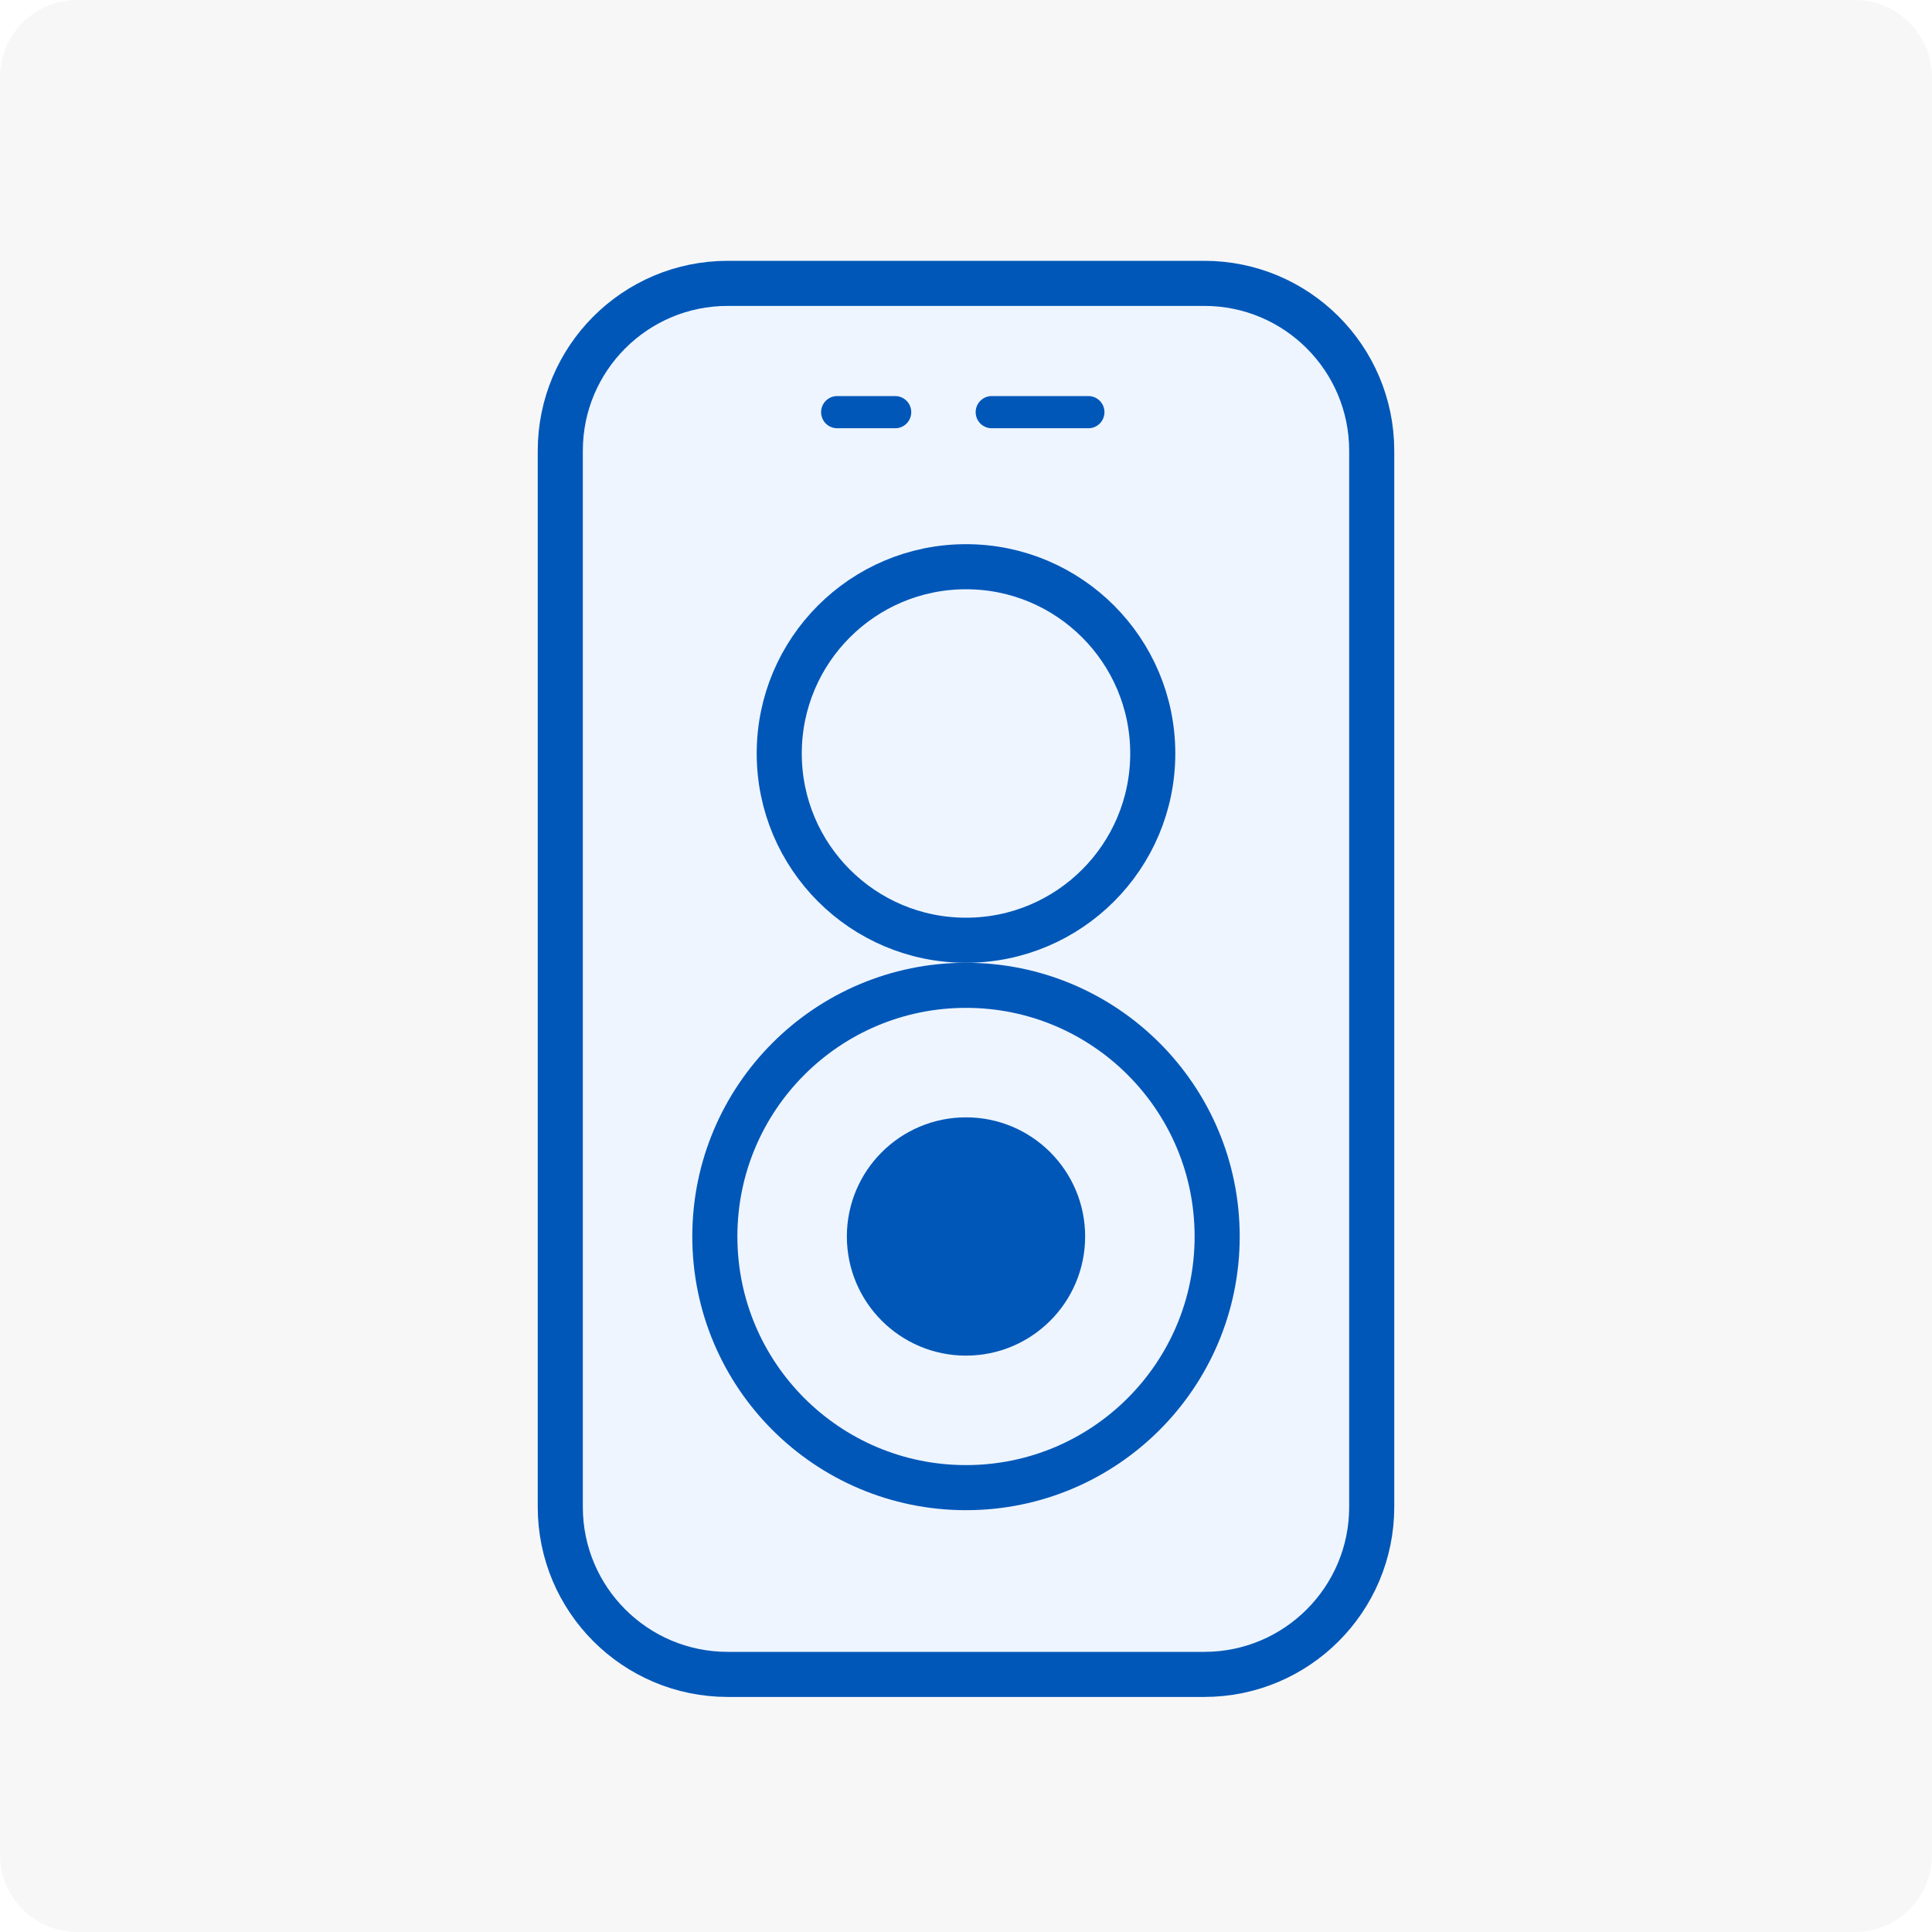
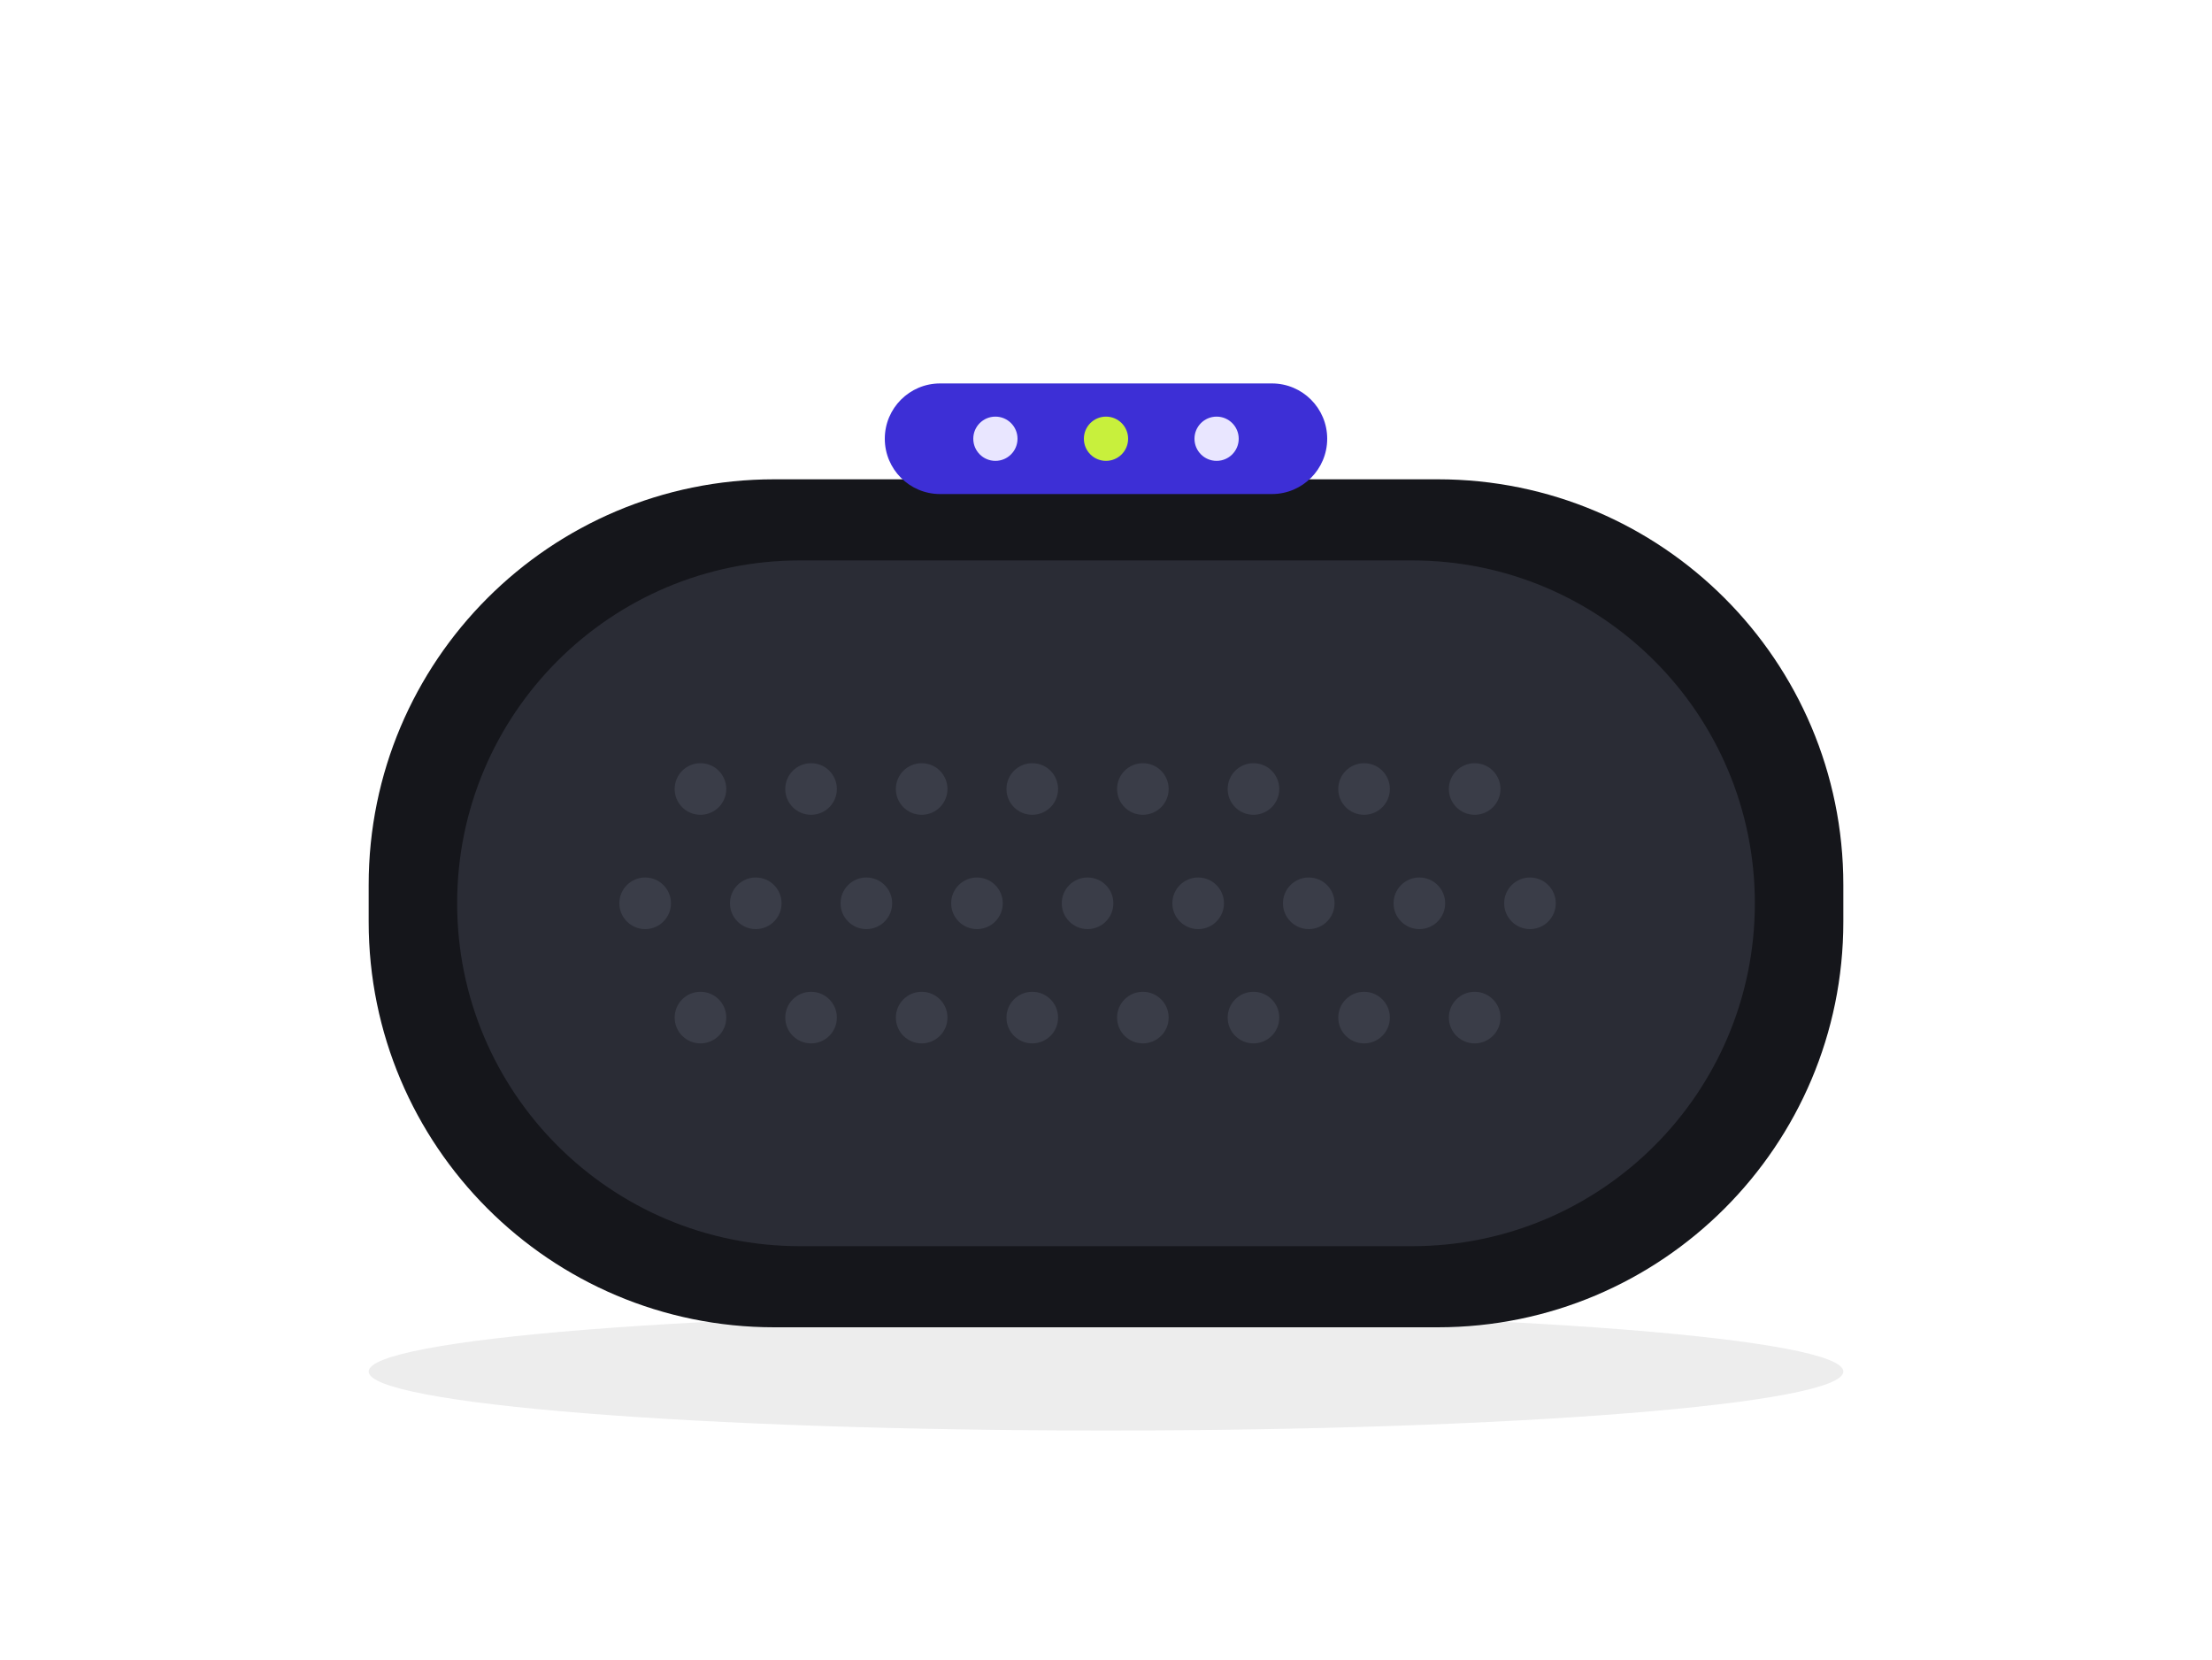
- <svg xmlns="http://www.w3.org/2000/svg" width="300" height="300" viewBox="0 0 300 300" role="img" aria-labelledby="title">
-   <rect width="300" height="300" rx="12" fill="#f7f7f7" />
-   <g fill="none" stroke="#0057b8" stroke-width="7" stroke-linecap="round" stroke-linejoin="round">
-     <rect x="87" y="44" width="126" height="216" rx="26" fill="#eef5ff" />
-     <circle cx="150" cy="117" r="29" />
-     <circle cx="150" cy="192" r="39" />
-     <circle cx="150" cy="192" r="15" fill="#0057b8" />
-     <path d="M130 64h9m15 0h15" stroke-width="5" />
+ <svg xmlns="http://www.w3.org/2000/svg" width="600" height="450" viewBox="0 0 600 450" role="img" aria-label="Портативная колонка">
+   <ellipse cx="300" cy="372" rx="200" ry="16" fill="#15161b" opacity=".08" />
+   <rect x="100" y="130" width="400" height="230" rx="110" fill="#15161b" />
+   <rect x="124" y="152" width="352" height="186" rx="93" fill="#2a2c35" />
+   <g fill="#3a3d48">
+     <circle cx="190" cy="214" r="7" />
+     <circle cx="220" cy="214" r="7" />
+     <circle cx="250" cy="214" r="7" />
+     <circle cx="280" cy="214" r="7" />
+     <circle cx="310" cy="214" r="7" />
+     <circle cx="340" cy="214" r="7" />
+     <circle cx="370" cy="214" r="7" />
+     <circle cx="400" cy="214" r="7" />
+     <circle cx="175" cy="245" r="7" />
+     <circle cx="205" cy="245" r="7" />
+     <circle cx="235" cy="245" r="7" />
+     <circle cx="265" cy="245" r="7" />
+     <circle cx="295" cy="245" r="7" />
+     <circle cx="325" cy="245" r="7" />
+     <circle cx="355" cy="245" r="7" />
+     <circle cx="385" cy="245" r="7" />
+     <circle cx="415" cy="245" r="7" />
+     <circle cx="190" cy="276" r="7" />
+     <circle cx="220" cy="276" r="7" />
+     <circle cx="250" cy="276" r="7" />
+     <circle cx="280" cy="276" r="7" />
+     <circle cx="310" cy="276" r="7" />
+     <circle cx="340" cy="276" r="7" />
+     <circle cx="370" cy="276" r="7" />
+     <circle cx="400" cy="276" r="7" />
  </g>
+   <rect x="240" y="104" width="120" height="30" rx="15" fill="#3d2fd6" />
+   <circle cx="270" cy="119" r="6" fill="#e9e6ff" />
+   <circle cx="300" cy="119" r="6" fill="#c8f03c" />
+   <circle cx="330" cy="119" r="6" fill="#e9e6ff" />
</svg>
